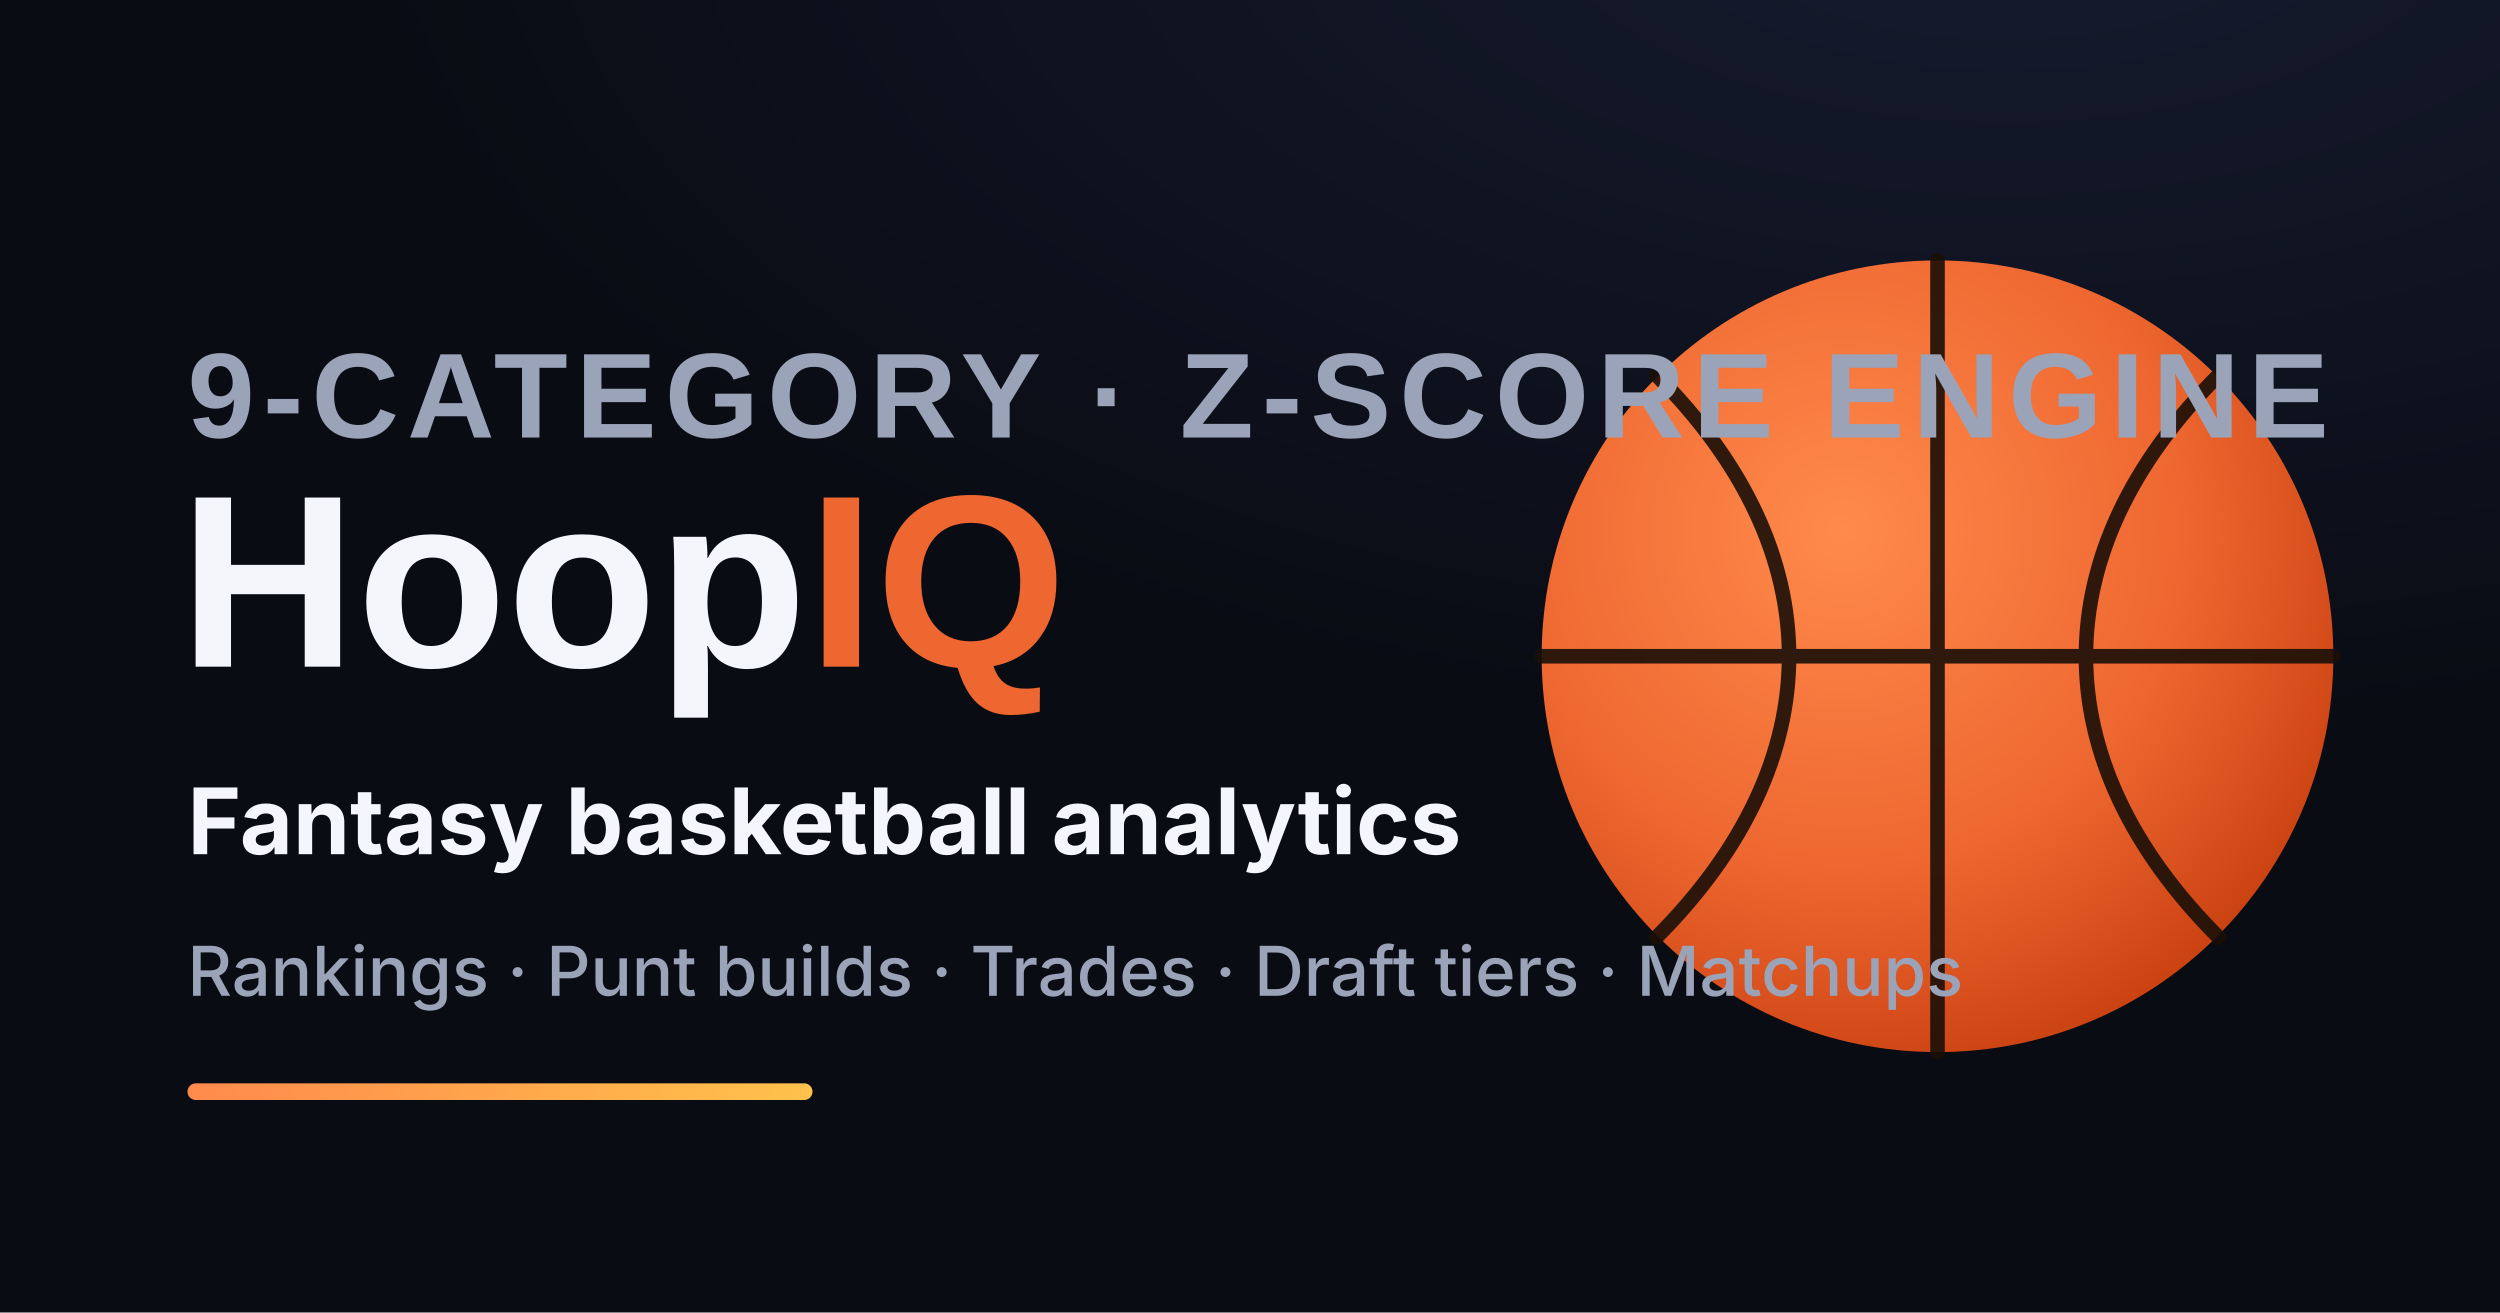
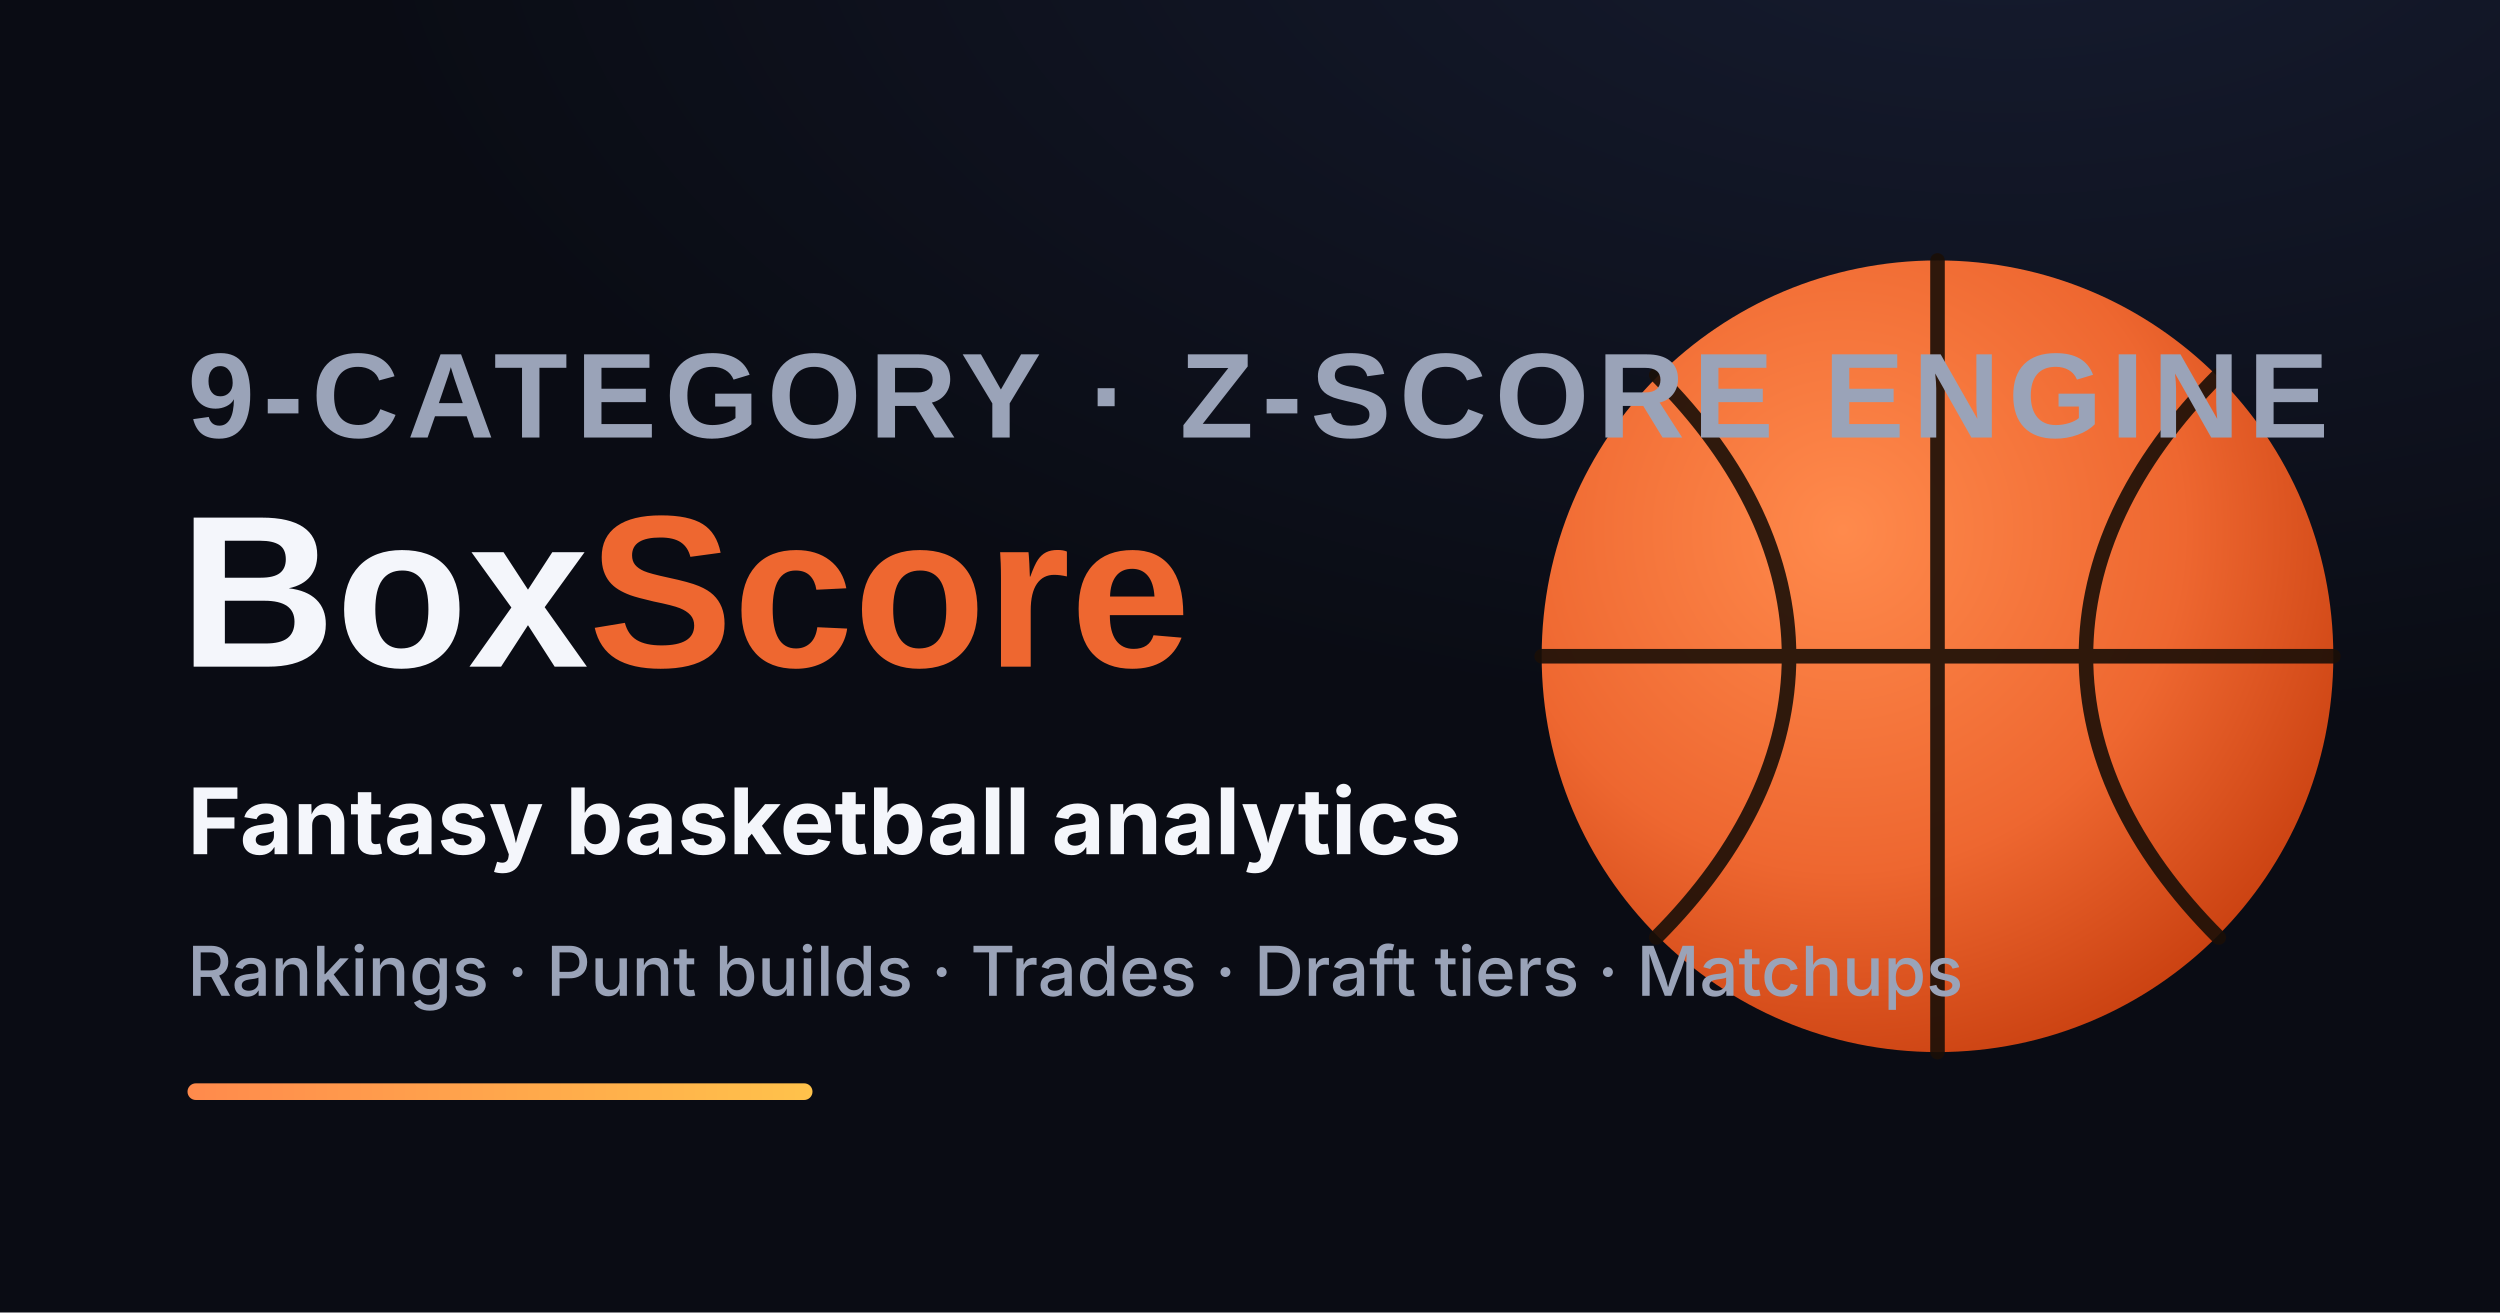
<svg xmlns="http://www.w3.org/2000/svg" viewBox="0 0 1200 630">
  <defs>
    <radialGradient id="bg" cx="80%" cy="-10%" r="120%">
      <stop offset="0%" stop-color="#161c30" />
      <stop offset="55%" stop-color="#0a0c14" />
    </radialGradient>
    <radialGradient id="ball" cx="38%" cy="34%" r="72%">
      <stop offset="0%" stop-color="#ff8a4c" />
      <stop offset="60%" stop-color="#ee6730" />
      <stop offset="100%" stop-color="#c94010" />
    </radialGradient>
    <linearGradient id="grad" x1="0" y1="0" x2="1" y2="0">
      <stop offset="0%" stop-color="#ff8a4c" />
      <stop offset="100%" stop-color="#ffc24b" />
    </linearGradient>
  </defs>
  <rect width="1200" height="630" fill="url(#bg)" />
  <g transform="translate(930,315)">
    <circle r="190" fill="url(#ball)" />
    <g fill="none" stroke="#1a0e07" stroke-width="7" stroke-linecap="round" opacity="0.9">
      <line x1="0" y1="-190" x2="0" y2="190" />
      <line x1="-190" y1="0" x2="190" y2="0" />
      <path d="M-135 -135 C-50 -50 -50 50 -135 135" />
      <path d="M135 -135 C50 -50 50 50 135 135" />
    </g>
  </g>
  <text x="90" y="210" font-family="Archivo, Arial, sans-serif" font-weight="900" font-size="58" fill="#9aa3b8" letter-spacing="4">9-CATEGORY · Z-SCORE ENGINE</text>
-   <text x="86" y="320" font-family="Archivo, Arial, sans-serif" font-weight="900" font-size="118" fill="#f4f6fb">Hoop<tspan fill="#ee6730">IQ</tspan>
+   <text x="86" y="320" font-family="Archivo, Arial, sans-serif" font-weight="900" font-size="104" fill="#f4f6fb">Box<tspan fill="#ee6730">Score</tspan>
  </text>
  <text x="90" y="410" font-family="Inter, Arial, sans-serif" font-weight="700" font-size="44" fill="#f4f6fb">Fantasy basketball analytics</text>
  <text x="90" y="478" font-family="Inter, Arial, sans-serif" font-weight="500" font-size="33" fill="#9aa3b8">Rankings · Punt builds · Trades · Draft tiers · Matchups</text>
  <rect x="90" y="520" width="300" height="8" rx="4" fill="url(#grad)" />
</svg>
